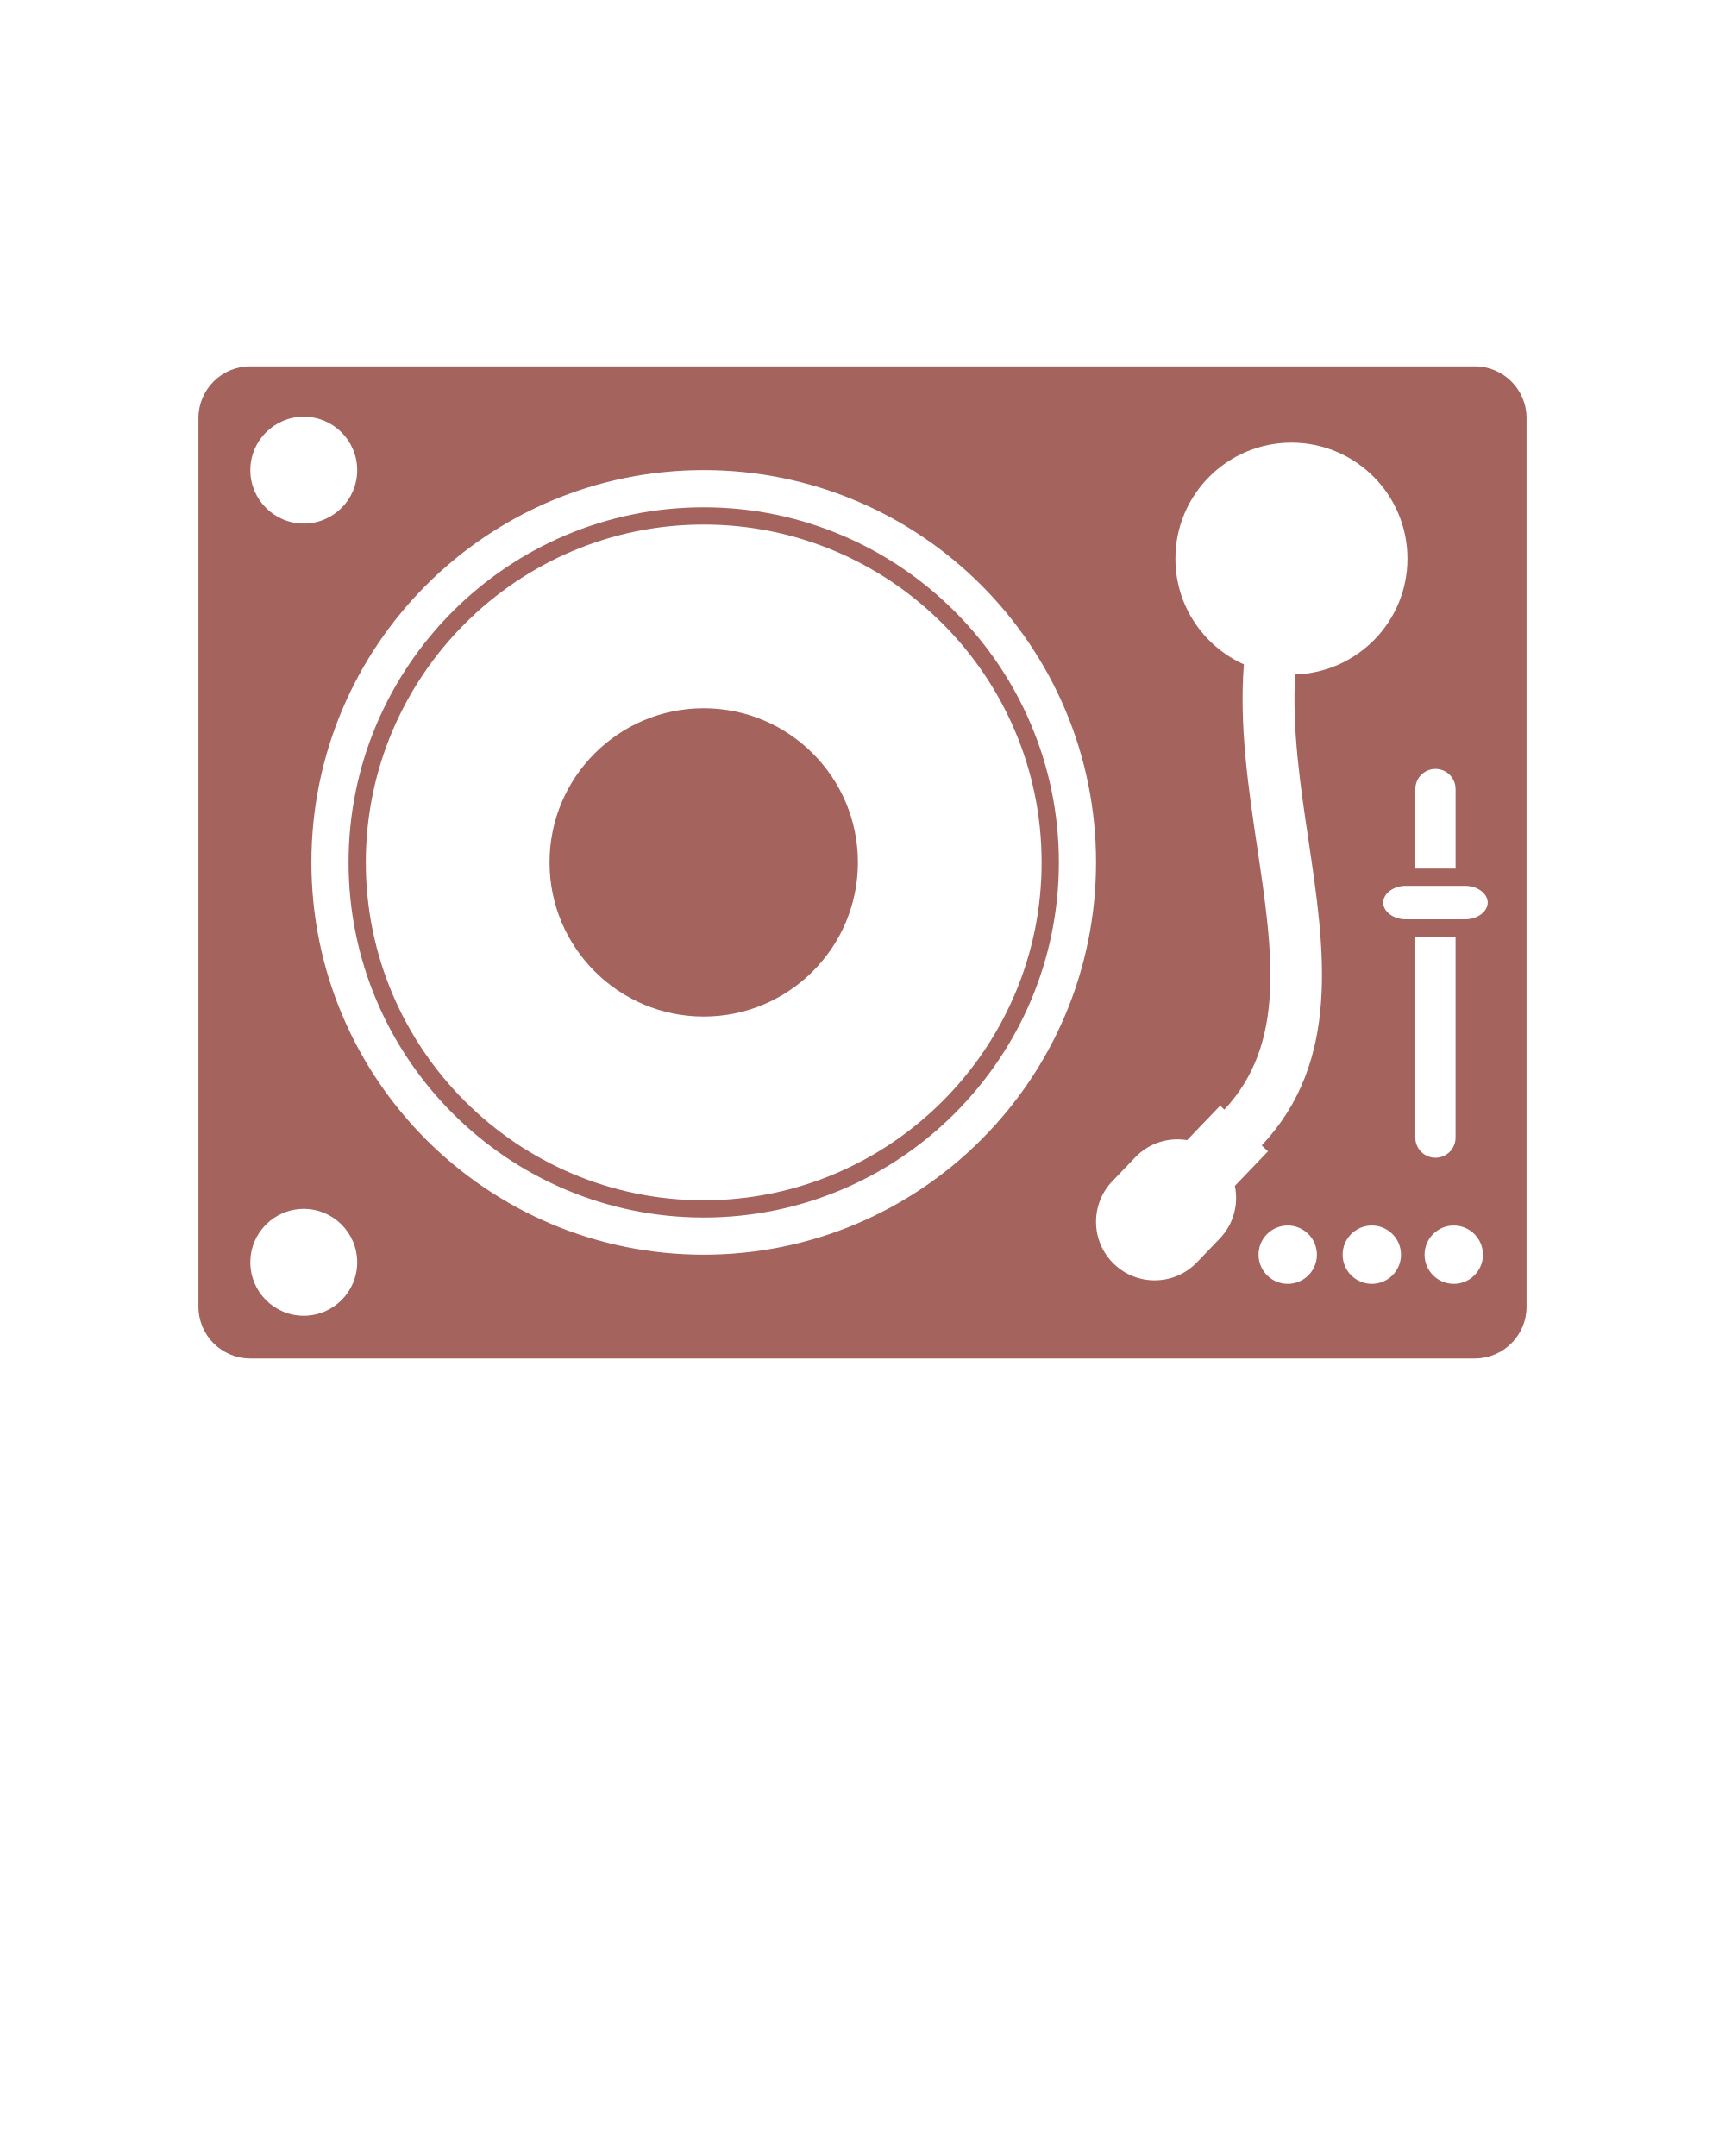
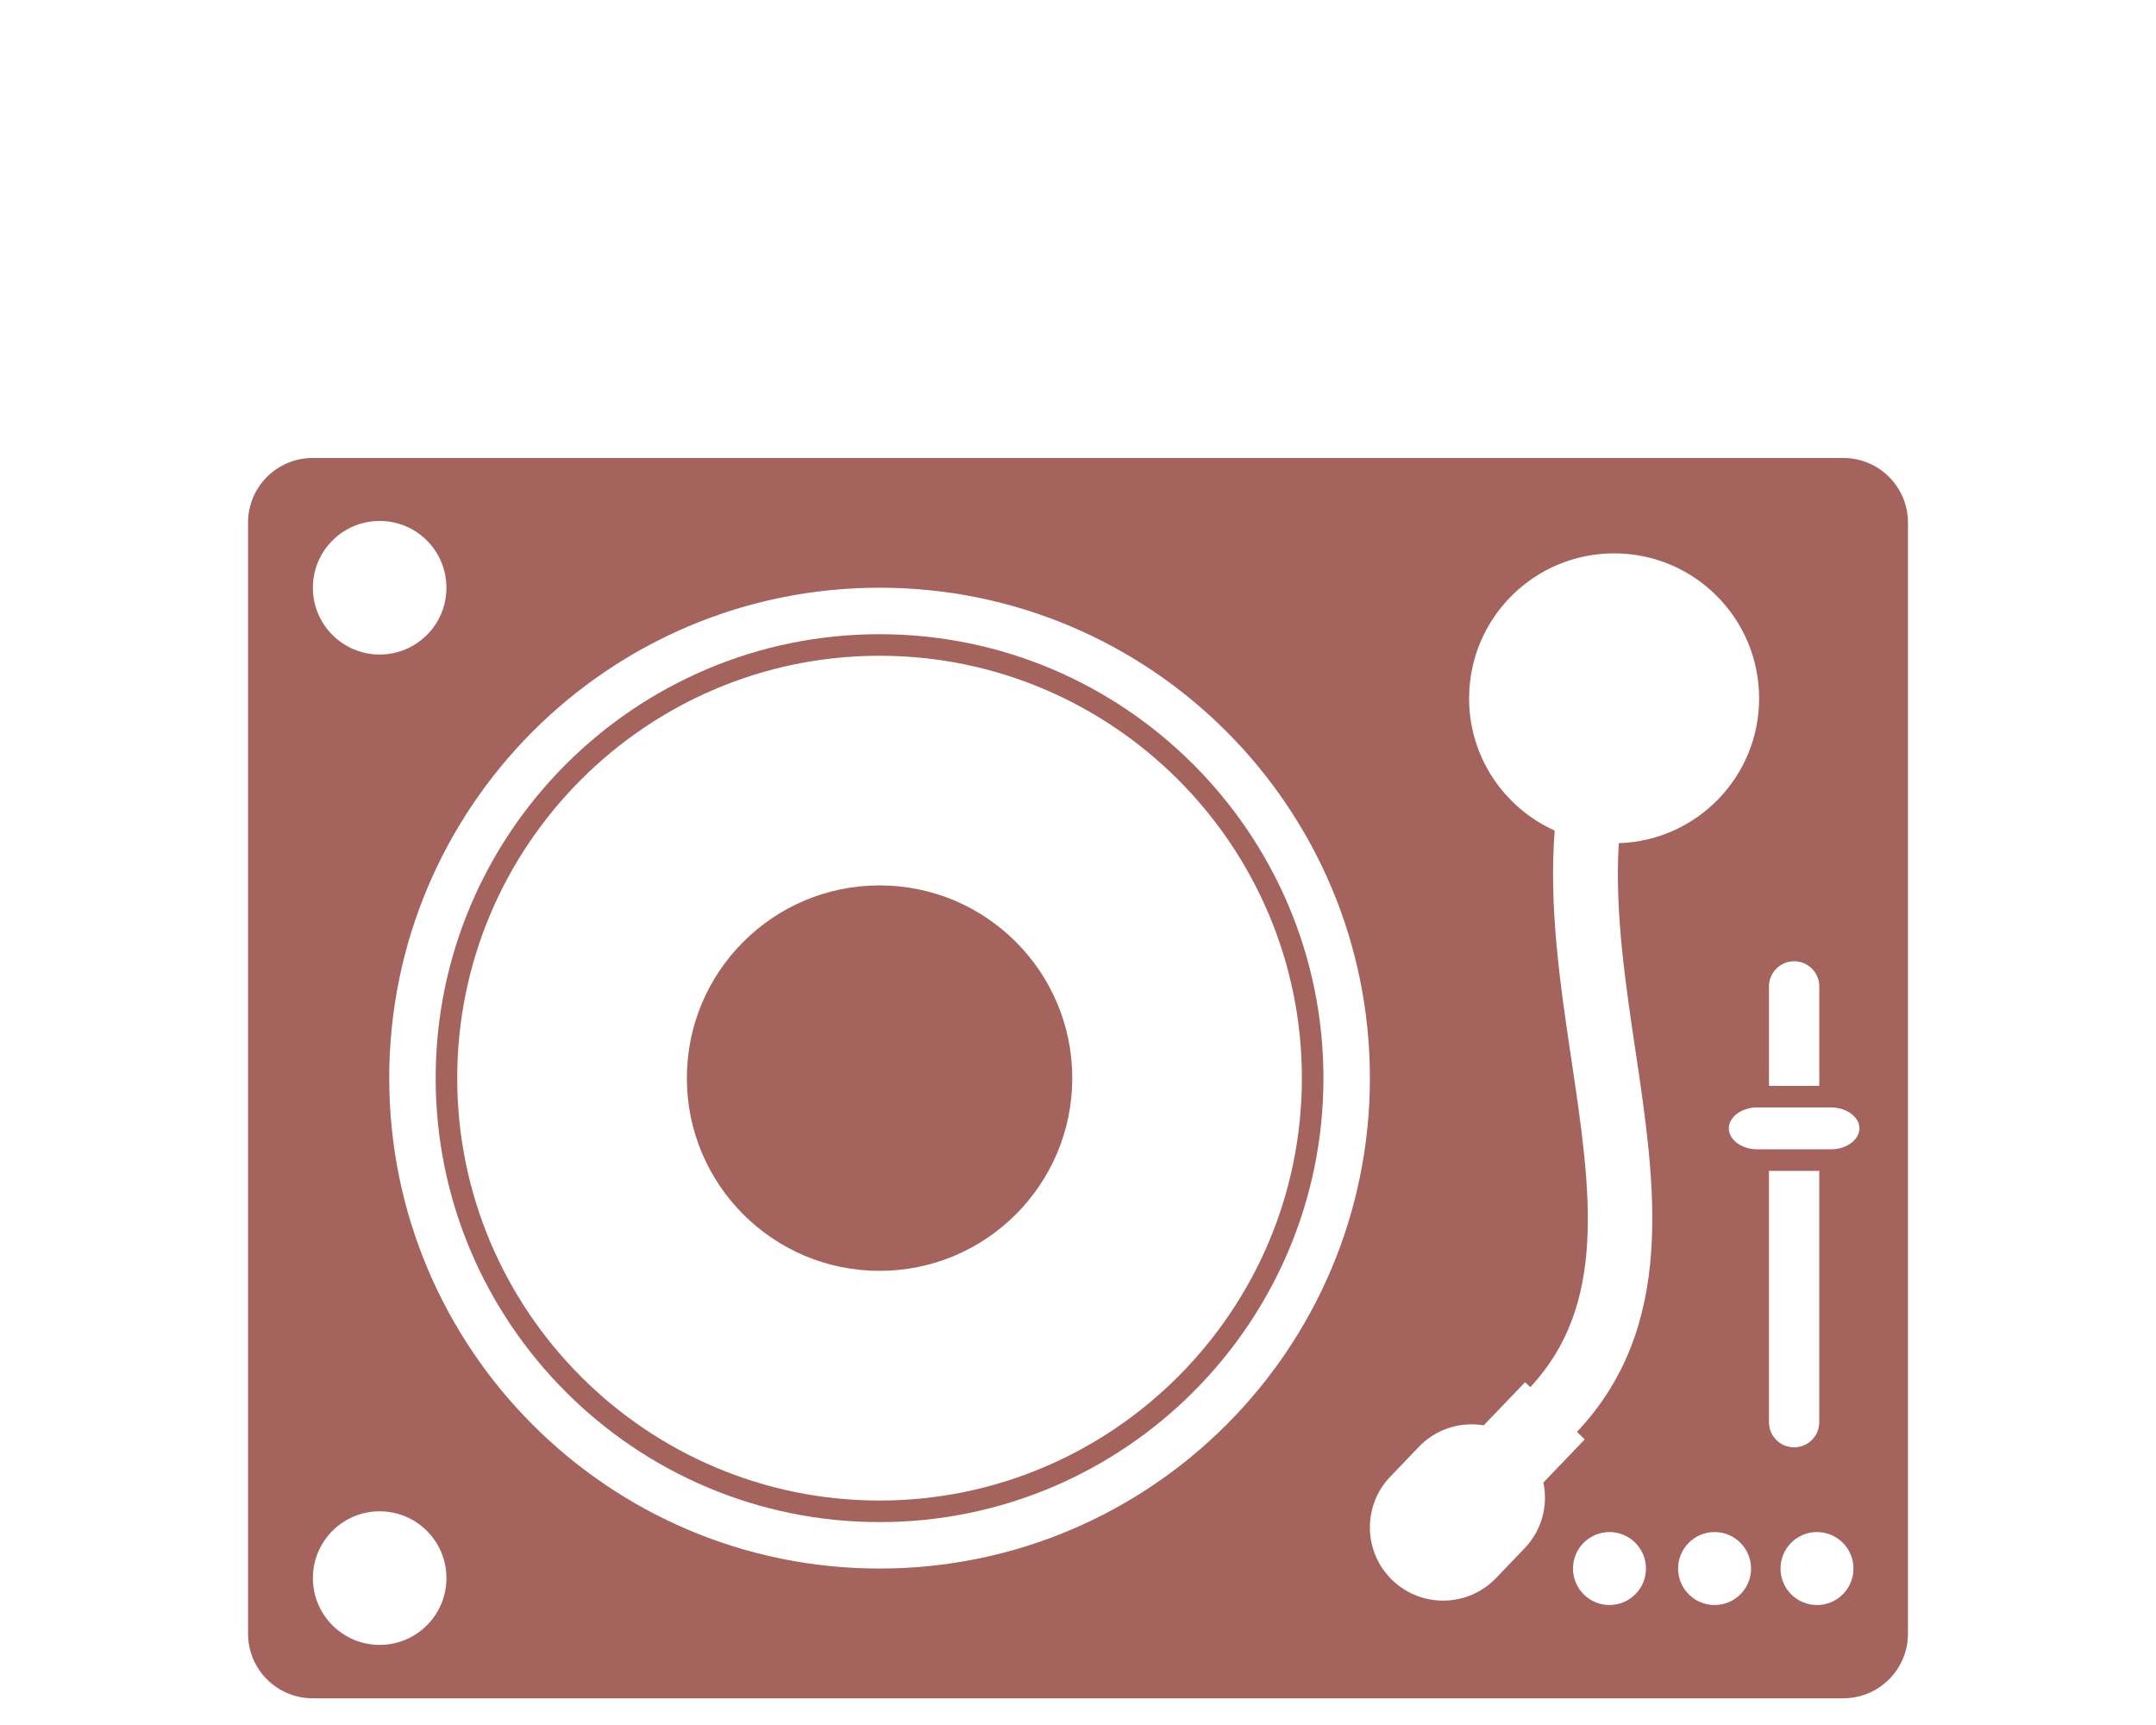
- <svg xmlns="http://www.w3.org/2000/svg" version="1.1" x="0px" y="0px" viewBox="0 0 100 125" enable-background="new 0 0 100 100" xml:space="preserve" fill="#A5635EFF">
+ <svg xmlns="http://www.w3.org/2000/svg" version="1.1" x="0px" y="0px" viewBox="0 0 100 80" enable-background="new 0 0 100 100" xml:space="preserve" fill="#A5635EFF">
  <path d="M40.795,70.59c-11.353,0-20.588-9.236-20.588-20.589c0-11.353,9.236-20.589,20.588-20.589  c11.353,0,20.589,9.236,20.589,20.589C61.385,61.354,52.148,70.59,40.795,70.59z M40.795,30.412  c-10.801,0-19.588,8.788-19.588,19.589c0,10.802,8.787,19.589,19.588,19.589c10.802,0,19.589-8.787,19.589-19.589  C60.385,39.199,51.598,30.412,40.795,30.412z" />
  <circle cx="40.796" cy="50" r="8.938" />
  <path d="M85.496,21.239H14.504c-1.657,0-3,1.343-3,3v51.523c0,1.656,1.343,3,3,3h70.992c1.657,0,3-1.344,3-3V24.239  C88.496,22.582,87.153,21.239,85.496,21.239z M17.61,24.16c1.71,0,3.097,1.387,3.097,3.098c0,1.71-1.387,3.097-3.097,3.097  c-1.711,0-3.098-1.387-3.098-3.097C14.512,25.546,15.899,24.16,17.61,24.16z M17.61,76.285c-1.711,0-3.098-1.387-3.098-3.098  s1.387-3.098,3.098-3.098c1.71,0,3.097,1.387,3.097,3.098S19.32,76.285,17.61,76.285z M40.796,72.744  c-12.561,0-22.743-10.184-22.743-22.745c0-12.56,10.183-22.743,22.743-22.743c12.562,0,22.743,10.183,22.743,22.743  C63.539,62.561,53.357,72.744,40.796,72.744z M74.651,74.436c-0.935,0-1.692-0.758-1.692-1.691c0-0.936,0.758-1.693,1.692-1.693  s1.692,0.758,1.692,1.693C76.344,73.678,75.586,74.436,74.651,74.436z M73.143,66.406l0.362,0.348l-1.919,2.002  c0.222,1.059-0.064,2.207-0.87,3.047l-1.327,1.383c-1.299,1.355-3.45,1.398-4.805,0.102c-1.354-1.297-1.398-3.451-0.101-4.803  l1.327-1.385c0.807-0.842,1.94-1.176,3.009-0.998l1.918-2l0.24,0.23c3.595-3.84,2.815-9.113,1.91-15.172  c-0.522-3.502-1.053-7.084-0.778-10.641c-2.338-1.054-3.969-3.399-3.969-6.13c0-3.714,3.012-6.726,6.727-6.726  c3.714,0,6.725,3.011,6.725,6.726c0,3.642-2.896,6.6-6.509,6.715c-0.188,3.149,0.295,6.416,0.772,9.612  C76.796,55.018,77.757,61.52,73.143,66.406z M79.526,74.436c-0.935,0-1.692-0.758-1.692-1.691c0-0.936,0.758-1.693,1.692-1.693  s1.692,0.758,1.692,1.693C81.219,73.678,80.461,74.436,79.526,74.436z M84.276,74.436c-0.935,0-1.692-0.758-1.692-1.691  c0-0.936,0.758-1.693,1.692-1.693s1.692,0.758,1.692,1.693C85.969,73.678,85.211,74.436,84.276,74.436z M84.94,53.8h-0.559v12.157  c0,0.644-0.522,1.166-1.166,1.166c-0.645,0-1.167-0.522-1.167-1.166V53.8H81.49c-0.995,0-1.804-0.658-1.804-1.47  c0-0.813,0.809-1.471,1.804-1.471h0.559v-5.112c0-0.644,0.522-1.167,1.167-1.167c0.644,0,1.166,0.522,1.166,1.167v5.112h0.559  c0.997,0,1.804,0.658,1.804,1.471C86.744,53.142,85.938,53.8,84.94,53.8z" />
  <path d="M84.94,54.3h-3.45c-1.271,0-2.304-0.884-2.304-1.97c0-1.087,1.033-1.971,2.304-1.971h3.45c1.271,0,2.304,0.884,2.304,1.971  C87.244,53.416,86.211,54.3,84.94,54.3z M81.49,51.359c-0.707,0-1.304,0.444-1.304,0.971c0,0.525,0.597,0.97,1.304,0.97h3.45  c0.707,0,1.304-0.444,1.304-0.97c0-0.526-0.597-0.971-1.304-0.971H81.49z" />
</svg>
